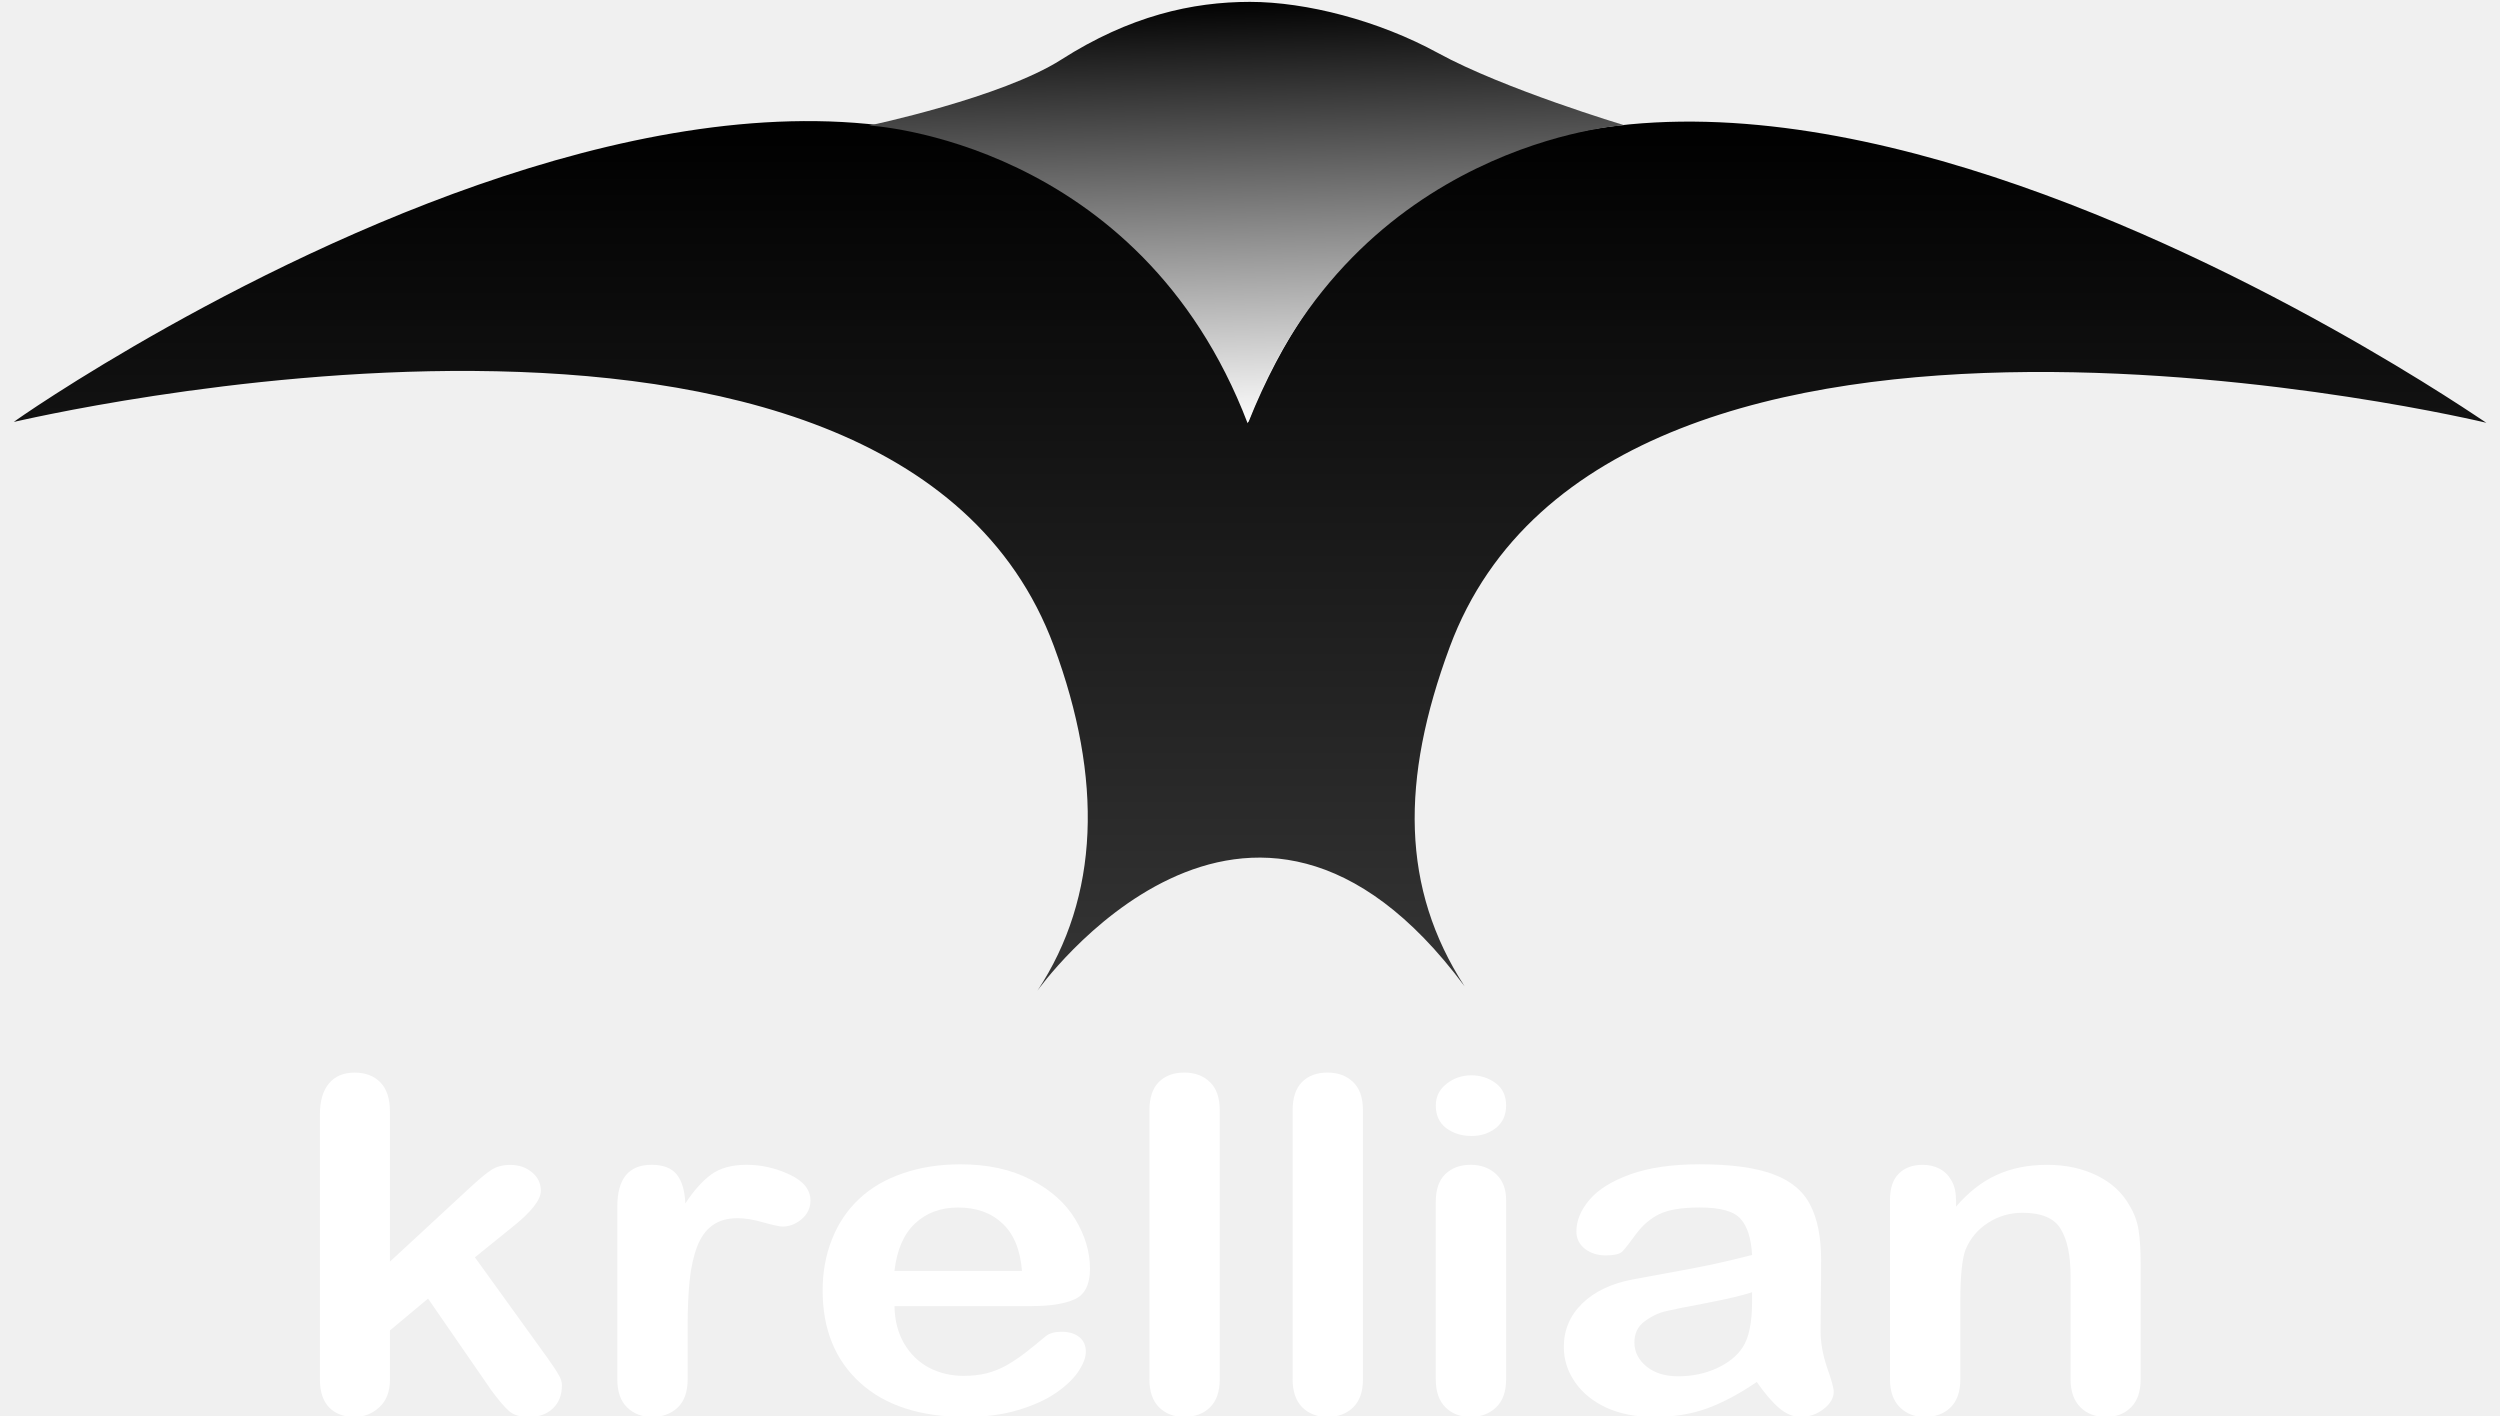
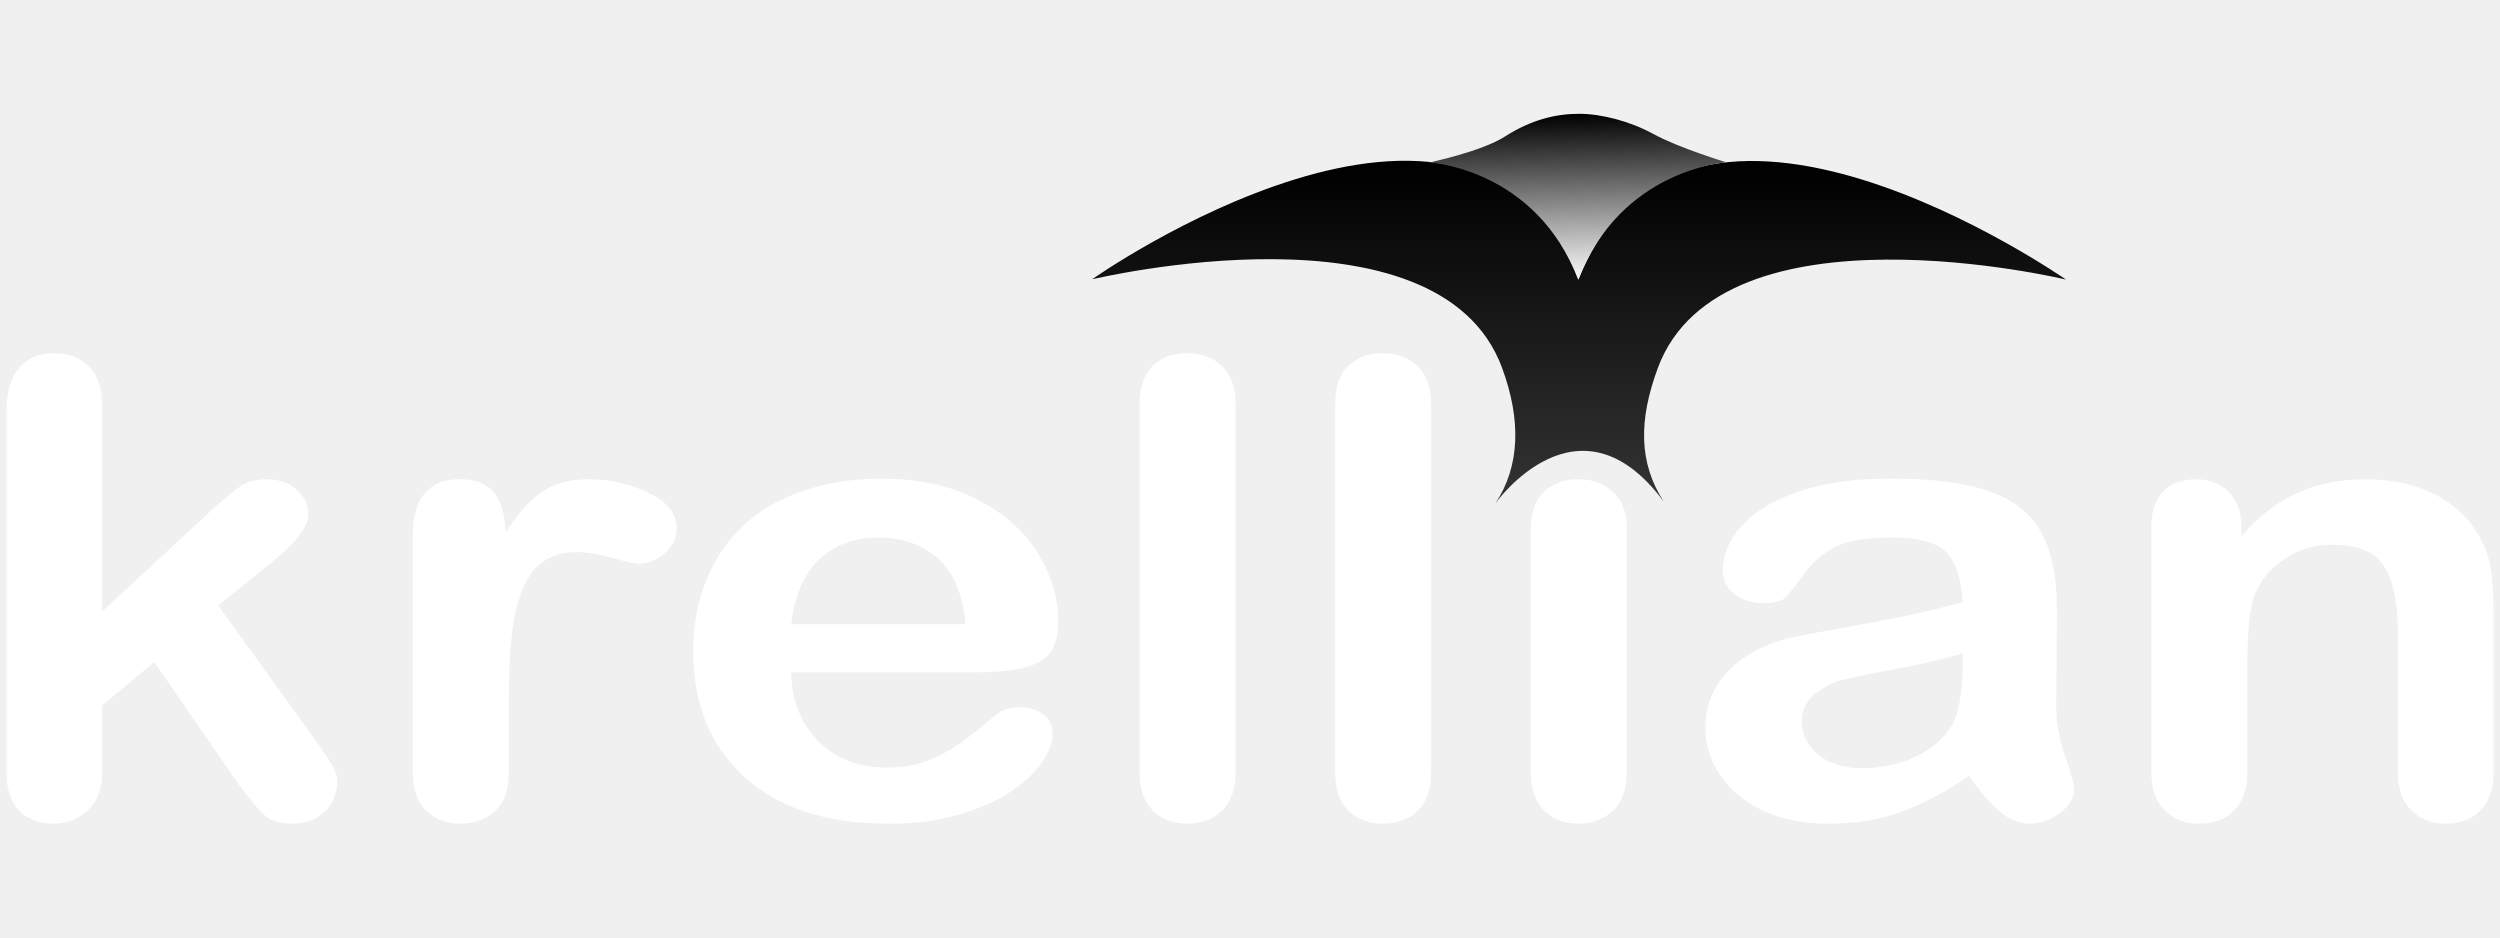
- <svg xmlns="http://www.w3.org/2000/svg" xmlns:xlink="http://www.w3.org/1999/xlink" id="svg14984" version="1.1" viewBox="0 0 70.115 39.688" height="150" width="265">
-   <defs id="defs14978">
-     <linearGradient y2="369.292" x2="351.927" y1="277.678" x1="351.927" gradientTransform="matrix(1.008177,0,0,1.180387,4690.406,4662.263)" gradientUnits="userSpaceOnUse" id="linearGradient14937" xlink:href="#linearGradient7063" />
+ <svg xmlns="http://www.w3.org/2000/svg" xmlns:xlink="http://www.w3.org/1999/xlink" width="200" height="75" viewBox="0 0 52.917 19.844" version="1.1" id="svg7549">
+   <defs id="defs7543">
+     <linearGradient xlink:href="#linearGradient7063" id="linearGradient7119" gradientUnits="userSpaceOnUse" gradientTransform="matrix(0.07943848,0,0,0.07915575,-787.9782,-20.98584)" x1="10340.06" y1="279.313" x2="10340.06" y2="370.927" />
    <linearGradient id="linearGradient7063">
      <stop id="stop7059" offset="0" style="stop-color:black;stop-opacity:1;" />
      <stop id="stop7061" offset="1" style="stop-color:#353535;stop-opacity:1" />
    </linearGradient>
-     <linearGradient y2="71212.055" x2="-1191.676" y1="71159.055" x1="-1193.063" gradientTransform="translate(6236.468,-66183.655)" gradientUnits="userSpaceOnUse" id="linearGradient14939" xlink:href="#linearGradient5539" />
+     <linearGradient xlink:href="#linearGradient5539" id="linearGradient7121" gradientUnits="userSpaceOnUse" gradientTransform="matrix(0.07879414,0,0,0.06705918,-666.1575,-4771.855)" x1="8878.276" y1="71158.859" x2="8879.663" y2="71211.859" />
    <linearGradient id="linearGradient5539">
      <stop id="stop5547" offset="0" style="stop-color:black;stop-opacity:1;" />
      <stop style="stop-color:white;stop-opacity:1;" offset="1" id="stop5543" />
    </linearGradient>
  </defs>
-   <g transform="translate(0,-257.3125)" id="layer1">
-     <g id="text4942-2" style="font-style:normal;font-weight:normal;font-size:1.775px;line-height:0%;font-family:'Bitstream Vera Sans';fill:#ffffff;fill-opacity:1;stroke:none;stroke-width:0.148" transform="scale(1.064771,0.9391689)" aria-label="krellian">
-       <path id="path15577" style="fill:#ffffff;fill-opacity:1;stroke-width:0.148" d="m 12.91,315.445 -1.635,-2.686 -1.004,0.95 v 1.472 q 0,0.536 -0.285,0.828 -0.278,0.285 -0.644,0.285 -0.427,0 -0.672,-0.285 -0.244,-0.285 -0.244,-0.841 v -7.896 q 0,-0.617 0.237,-0.936 0.237,-0.326 0.678,-0.326 0.427,0 0.678,0.292 0.251,0.292 0.251,0.862 v 4.491 l 2.083,-2.184 q 0.387,-0.407 0.59,-0.556 0.204,-0.149 0.495,-0.149 0.346,0 0.577,0.224 0.231,0.217 0.231,0.549 0,0.407 -0.753,1.085 l -0.984,0.902 1.899,2.985 q 0.21,0.332 0.298,0.509 0.095,0.17 0.095,0.326 0,0.441 -0.244,0.699 -0.237,0.251 -0.631,0.251 -0.339,0 -0.522,-0.183 -0.183,-0.183 -0.495,-0.665 z" />
-       <path id="path15579" style="fill:#ffffff;fill-opacity:1;stroke-width:0.148" d="m 18.113,313.62 v 1.547 q 0,0.563 -0.265,0.848 -0.265,0.278 -0.672,0.278 -0.4,0 -0.658,-0.285 -0.258,-0.285 -0.258,-0.841 v -5.156 q 0,-1.248 0.902,-1.248 0.461,0 0.665,0.292 0.204,0.292 0.224,0.862 0.332,-0.57 0.678,-0.862 0.353,-0.292 0.936,-0.292 0.583,0 1.133,0.292 0.549,0.292 0.549,0.773 0,0.339 -0.237,0.563 -0.231,0.217 -0.502,0.217 -0.102,0 -0.495,-0.122 -0.387,-0.129 -0.685,-0.129 -0.407,0 -0.665,0.217 -0.258,0.21 -0.4,0.631 -0.142,0.421 -0.197,1.004 -0.054,0.577 -0.054,1.411 z" />
-       <path id="path15581" style="fill:#ffffff;fill-opacity:1;stroke-width:0.148" d="m 27.183,312.983 h -3.622 q 0.007,0.631 0.251,1.113 0.251,0.482 0.658,0.726 0.414,0.244 0.909,0.244 0.332,0 0.604,-0.075 0.278,-0.081 0.536,-0.244 0.258,-0.17 0.475,-0.36 0.217,-0.19 0.563,-0.516 0.142,-0.122 0.407,-0.122 0.285,0 0.461,0.156 0.176,0.156 0.176,0.441 0,0.251 -0.197,0.59 -0.197,0.332 -0.597,0.644 -0.393,0.305 -0.997,0.509 -0.597,0.204 -1.377,0.204 -1.784,0 -2.775,-1.018 -0.99,-1.018 -0.99,-2.761 0,-0.821 0.244,-1.52 0.244,-0.706 0.712,-1.207 0.468,-0.502 1.153,-0.767 0.685,-0.271 1.52,-0.271 1.085,0 1.859,0.461 0.78,0.455 1.167,1.18 0.387,0.726 0.387,1.479 0,0.699 -0.4,0.909 -0.4,0.204 -1.126,0.204 z m -3.622,-1.051 h 3.358 q -0.068,-0.95 -0.516,-1.418 -0.441,-0.475 -1.167,-0.475 -0.692,0 -1.14,0.482 -0.441,0.475 -0.536,1.411 z" />
-       <path id="path15583" style="font-style:normal;font-variant:normal;font-weight:bold;font-stretch:normal;font-size:13.893px;line-height:1.25;font-family:'Arial Rounded MT Bold';-inkscape-font-specification:'Arial Rounded MT Bold, Bold';fill:#ffffff;fill-opacity:1;stroke-width:0.148" d="m 30.276,315.167 v -8.032 q 0,-0.556 0.244,-0.841 0.251,-0.285 0.672,-0.285 0.421,0 0.678,0.285 0.258,0.278 0.258,0.841 v 8.032 q 0,0.563 -0.265,0.848 -0.258,0.278 -0.672,0.278 -0.407,0 -0.665,-0.292 -0.251,-0.292 -0.251,-0.834 z" />
-       <path id="path15585" style="font-style:normal;font-variant:normal;font-weight:bold;font-stretch:normal;font-size:13.893px;line-height:1.25;font-family:'Arial Rounded MT Bold';-inkscape-font-specification:'Arial Rounded MT Bold, Bold';fill:#ffffff;fill-opacity:1;stroke-width:0.148" d="m 34.048,315.167 v -8.032 q 0,-0.556 0.244,-0.841 0.251,-0.285 0.672,-0.285 0.421,0 0.678,0.285 0.258,0.278 0.258,0.841 v 8.032 q 0,0.563 -0.265,0.848 -0.258,0.278 -0.672,0.278 -0.407,0 -0.665,-0.292 -0.251,-0.292 -0.251,-0.834 z" />
-       <path id="path15587" style="fill:#ffffff;fill-opacity:1;stroke-width:0.148" d="m 39.671,309.815 v 5.352 q 0,0.556 -0.265,0.841 -0.265,0.285 -0.672,0.285 -0.407,0 -0.665,-0.292 -0.251,-0.292 -0.251,-0.834 v -5.298 q 0,-0.549 0.251,-0.828 0.258,-0.278 0.665,-0.278 0.407,0 0.672,0.278 0.265,0.278 0.265,0.773 z m -0.916,-1.913 q -0.387,0 -0.665,-0.237 -0.271,-0.237 -0.271,-0.672 0,-0.393 0.278,-0.644 0.285,-0.258 0.658,-0.258 0.36,0 0.638,0.231 0.278,0.231 0.278,0.672 0,0.427 -0.271,0.672 -0.271,0.237 -0.644,0.237 z" />
-       <path id="path15589" style="fill:#ffffff;fill-opacity:1;stroke-width:0.148" d="m 46.272,315.249 q -0.672,0.522 -1.302,0.787 -0.624,0.258 -1.404,0.258 -0.712,0 -1.255,-0.278 -0.536,-0.285 -0.828,-0.767 -0.292,-0.482 -0.292,-1.045 0,-0.76 0.482,-1.296 0.482,-0.536 1.323,-0.719 0.176,-0.041 0.875,-0.183 0.699,-0.142 1.194,-0.258 0.502,-0.122 1.085,-0.292 -0.034,-0.733 -0.298,-1.072 -0.258,-0.346 -1.079,-0.346 -0.705,0 -1.065,0.197 -0.353,0.197 -0.611,0.59 -0.251,0.393 -0.36,0.522 -0.102,0.122 -0.448,0.122 -0.312,0 -0.543,-0.197 -0.224,-0.204 -0.224,-0.516 0,-0.488 0.346,-0.95 0.346,-0.461 1.079,-0.76 0.733,-0.298 1.825,-0.298 1.221,0 1.92,0.292 0.699,0.285 0.984,0.909 0.292,0.624 0.292,1.655 0,0.651 -0.007,1.106 0,0.455 -0.007,1.011 0,0.522 0.17,1.092 0.176,0.563 0.176,0.726 0,0.285 -0.271,0.522 -0.265,0.231 -0.604,0.231 -0.285,0 -0.563,-0.265 -0.278,-0.271 -0.59,-0.78 z m -0.122,-2.68 q -0.407,0.149 -1.187,0.319 -0.773,0.163 -1.072,0.244 -0.298,0.075 -0.57,0.305 -0.271,0.224 -0.271,0.631 0,0.421 0.319,0.719 0.319,0.292 0.834,0.292 0.549,0 1.011,-0.237 0.468,-0.244 0.685,-0.624 0.251,-0.421 0.251,-1.384 z" />
-       <path id="path15591" style="fill:#ffffff;fill-opacity:1;stroke-width:0.148" d="m 51.522,309.788 v 0.224 q 0.488,-0.644 1.065,-0.943 0.583,-0.305 1.336,-0.305 0.733,0 1.309,0.319 0.577,0.319 0.862,0.902 0.183,0.339 0.237,0.733 0.054,0.393 0.054,1.004 v 3.446 q 0,0.556 -0.258,0.841 -0.251,0.285 -0.658,0.285 -0.414,0 -0.672,-0.292 -0.258,-0.292 -0.258,-0.834 v -3.087 q 0,-0.916 -0.258,-1.397 -0.251,-0.488 -1.011,-0.488 -0.495,0 -0.902,0.298 -0.407,0.292 -0.597,0.807 -0.136,0.414 -0.136,1.547 v 2.32 q 0,0.563 -0.265,0.848 -0.258,0.278 -0.672,0.278 -0.4,0 -0.658,-0.292 -0.258,-0.292 -0.258,-0.834 v -5.352 q 0,-0.529 0.231,-0.787 0.231,-0.265 0.631,-0.265 0.244,0 0.441,0.115 0.197,0.115 0.312,0.346 0.122,0.231 0.122,0.563 z" />
+   <g transform="translate(0,2.408823)" id="g10059">
+     <g aria-label="krellian" transform="matrix(1.064771,0,0,0.9391689,0,-277.1562)" style="font-style:normal;font-weight:normal;font-size:3.478px;line-height:0%;font-family:'Bitstream Vera Sans';fill:#ffffff;fill-opacity:1;stroke:none;stroke-width:0.152" id="text6914">
+       <path d="m 4.751,310.233 -1.685,-2.769 -1.035,0.979 v 1.517 q 0,0.552 -0.294,0.853 -0.287,0.294 -0.664,0.294 -0.441,0 -0.692,-0.294 -0.252,-0.294 -0.252,-0.867 v -8.14 q 0,-0.636 0.245,-0.965 0.245,-0.336 0.699,-0.336 0.441,0 0.699,0.301 0.259,0.301 0.259,0.888 v 4.629 l 2.147,-2.252 q 0.399,-0.42 0.608,-0.573 0.21,-0.154 0.51,-0.154 0.357,0 0.594,0.231 0.238,0.224 0.238,0.566 0,0.42 -0.776,1.119 l -1.014,0.93 1.958,3.077 q 0.217,0.343 0.308,0.524 0.098,0.175 0.098,0.336 0,0.455 -0.252,0.72 -0.245,0.259 -0.65,0.259 -0.35,0 -0.538,-0.189 -0.189,-0.189 -0.51,-0.685 z" style="fill:#ffffff;fill-opacity:1;stroke-width:0.152" id="path8142" />
+       <path d="m 10.115,308.352 v 1.594 q 0,0.58 -0.273,0.874 -0.273,0.287 -0.692,0.287 -0.413,0 -0.678,-0.294 -0.266,-0.294 -0.266,-0.867 v -5.315 q 0,-1.287 0.93,-1.287 0.476,0 0.685,0.301 0.21,0.301 0.231,0.888 0.343,-0.587 0.699,-0.888 0.364,-0.301 0.965,-0.301 0.601,0 1.168,0.301 0.566,0.301 0.566,0.797 0,0.35 -0.245,0.58 -0.238,0.224 -0.517,0.224 -0.105,0 -0.51,-0.126 -0.399,-0.133 -0.706,-0.133 -0.42,0 -0.685,0.224 -0.266,0.217 -0.413,0.65 -0.147,0.434 -0.203,1.035 -0.056,0.594 -0.056,1.455 z" style="fill:#ffffff;fill-opacity:1;stroke-width:0.152" id="path8144" />
+       <path d="m 19.464,307.695 h -3.734 q 0.007,0.65 0.259,1.147 0.259,0.496 0.678,0.748 0.427,0.252 0.937,0.252 0.343,0 0.622,-0.077 0.287,-0.084 0.552,-0.252 0.266,-0.175 0.49,-0.371 0.224,-0.196 0.58,-0.531 0.147,-0.126 0.42,-0.126 0.294,0 0.476,0.161 0.182,0.161 0.182,0.455 0,0.259 -0.203,0.608 -0.203,0.343 -0.615,0.664 -0.406,0.315 -1.028,0.524 -0.615,0.21 -1.42,0.21 -1.839,0 -2.86,-1.049 -1.021,-1.049 -1.021,-2.846 0,-0.846 0.252,-1.566 0.252,-0.727 0.734,-1.245 0.483,-0.517 1.189,-0.79 0.706,-0.28 1.566,-0.28 1.119,0 1.916,0.476 0.804,0.469 1.203,1.217 0.399,0.748 0.399,1.524 0,0.72 -0.413,0.937 -0.413,0.21 -1.161,0.21 z m -3.734,-1.084 h 3.462 q -0.07,-0.979 -0.531,-1.462 -0.455,-0.49 -1.203,-0.49 -0.713,0 -1.175,0.496 -0.455,0.49 -0.552,1.455 z" style="fill:#ffffff;fill-opacity:1;stroke-width:0.152" id="path8146" />
+       <path d="m 22.653,309.946 v -8.28 q 0,-0.573 0.252,-0.867 0.259,-0.294 0.692,-0.294 0.434,0 0.699,0.294 0.266,0.287 0.266,0.867 v 8.28 q 0,0.58 -0.273,0.874 -0.266,0.287 -0.692,0.287 -0.42,0 -0.685,-0.301 -0.259,-0.301 -0.259,-0.86 z" style="font-style:normal;font-variant:normal;font-weight:bold;font-stretch:normal;font-size:14.322px;line-height:1.25;font-family:'Arial Rounded MT Bold';-inkscape-font-specification:'Arial Rounded MT Bold, Bold';fill:#ffffff;fill-opacity:1;stroke-width:0.152" id="path8148" />
+       <path d="m 26.541,309.946 v -8.28 q 0,-0.573 0.252,-0.867 0.259,-0.294 0.692,-0.294 0.434,0 0.699,0.294 0.266,0.287 0.266,0.867 v 8.28 q 0,0.58 -0.273,0.874 -0.266,0.287 -0.692,0.287 -0.42,0 -0.685,-0.301 -0.259,-0.301 -0.259,-0.86 z" style="font-style:normal;font-variant:normal;font-weight:bold;font-stretch:normal;font-size:14.322px;line-height:1.25;font-family:'Arial Rounded MT Bold';-inkscape-font-specification:'Arial Rounded MT Bold, Bold';fill:#ffffff;fill-opacity:1;stroke-width:0.152" id="path8150" />
+       <path d="m 32.338,304.429 v 5.517 q 0,0.573 -0.273,0.867 -0.273,0.294 -0.692,0.294 -0.42,0 -0.685,-0.301 -0.259,-0.301 -0.259,-0.86 v -5.462 q 0,-0.566 0.259,-0.853 0.266,-0.287 0.685,-0.287 0.42,0 0.692,0.287 0.273,0.287 0.273,0.797 z M 31.394,302.457 q -0.399,0 -0.685,-0.245 -0.28,-0.245 -0.28,-0.692 0,-0.406 0.287,-0.664 0.294,-0.266 0.678,-0.266 0.371,0 0.657,0.238 0.287,0.238 0.287,0.692 0,0.441 -0.28,0.692 -0.28,0.245 -0.664,0.245 z" style="fill:#ffffff;fill-opacity:1;stroke-width:0.152" id="path8152" />
+       <path d="m 39.142,310.03 q -0.692,0.538 -1.343,0.811 -0.643,0.266 -1.448,0.266 -0.734,0 -1.294,-0.287 -0.552,-0.294 -0.853,-0.79 -0.301,-0.496 -0.301,-1.077 0,-0.783 0.497,-1.336 0.497,-0.552 1.364,-0.741 0.182,-0.042 0.902,-0.189 0.72,-0.147 1.231,-0.266 0.517,-0.126 1.119,-0.301 -0.035,-0.755 -0.308,-1.105 -0.266,-0.357 -1.112,-0.357 -0.727,0 -1.098,0.203 -0.364,0.203 -0.629,0.608 -0.259,0.406 -0.371,0.538 -0.105,0.126 -0.462,0.126 -0.322,0 -0.559,-0.203 -0.231,-0.21 -0.231,-0.531 0,-0.503 0.357,-0.979 0.357,-0.476 1.112,-0.783 0.755,-0.308 1.881,-0.308 1.259,0 1.979,0.301 0.72,0.294 1.014,0.937 0.301,0.643 0.301,1.706 0,0.671 -0.007,1.14 0,0.469 -0.007,1.042 0,0.538 0.175,1.126 0.182,0.58 0.182,0.748 0,0.294 -0.28,0.538 -0.273,0.238 -0.622,0.238 -0.294,0 -0.58,-0.273 -0.287,-0.28 -0.608,-0.804 z m -0.126,-2.762 q -0.42,0.154 -1.224,0.329 -0.797,0.168 -1.105,0.252 -0.308,0.077 -0.587,0.315 -0.28,0.231 -0.28,0.65 0,0.434 0.329,0.741 0.329,0.301 0.86,0.301 0.566,0 1.042,-0.245 0.483,-0.252 0.706,-0.643 0.259,-0.434 0.259,-1.427 z" style="fill:#ffffff;fill-opacity:1;stroke-width:0.152" id="path8154" />
+       <path d="m 44.555,304.401 v 0.231 q 0.503,-0.664 1.098,-0.972 0.601,-0.315 1.378,-0.315 0.755,0 1.35,0.329 0.594,0.329 0.888,0.93 0.189,0.35 0.245,0.755 0.056,0.406 0.056,1.035 v 3.552 q 0,0.573 -0.266,0.867 -0.259,0.294 -0.678,0.294 -0.427,0 -0.692,-0.301 -0.266,-0.301 -0.266,-0.86 v -3.182 q 0,-0.944 -0.266,-1.441 -0.259,-0.503 -1.042,-0.503 -0.51,0 -0.93,0.308 -0.42,0.301 -0.615,0.832 -0.14,0.427 -0.14,1.594 v 2.392 q 0,0.58 -0.273,0.874 -0.266,0.287 -0.692,0.287 -0.413,0 -0.678,-0.301 -0.266,-0.301 -0.266,-0.86 v -5.517 q 0,-0.545 0.238,-0.811 0.238,-0.273 0.65,-0.273 0.252,0 0.455,0.119 0.203,0.119 0.322,0.357 0.126,0.238 0.126,0.58 z" style="fill:#ffffff;fill-opacity:1;stroke-width:0.152" id="path8156" />
    </g>
-     <g transform="matrix(0.1479344,0,0,0.1479344,-714.3732,-446.2697)" id="g4956-2">
-       <g transform="matrix(1.791703,0,0,1.524861,-3973.538,-2830.103)" id="g4954-2" style="stroke-width:0.818">
-         <path id="path4950-8" style="fill:url(#linearGradient14937);fill-opacity:1;fill-rule:evenodd;stroke:none;stroke-width:0.818" d="m 5022.695,5098.168 c 0,0 22.267,-36.901 45.216,-0.56 -6.718,-12.179 -6.79,-25.65 -1.583,-42.163 17.048,-54.069 109.873,-27.878 109.695,-27.903 -0.178,-0.02 -102.422,-84.202 -130.989,-0.07 -28.567,-84.221 -130.811,-0.04 -130.633,-0.04 0.178,0 93.003,-26.19 110.051,27.879 5.207,16.513 4.846,31.15 -1.756,42.859 z" />
-         <path id="path4952-9" d="m 5045.195,4975.208 c -6.096,0 -12.72,1.741 -19.967,7.182 -6.307,4.735 -20.322,8.193 -20.322,8.193 0,0 28.562,1.752 40.045,37.016 11.41,-35.044 39.842,-37.058 39.842,-37.058 0,0 -12.719,-4.484 -19.699,-8.975 -6.269,-4.033 -13.931,-6.356 -19.898,-6.358 z" style="fill:url(#linearGradient14939);fill-opacity:1;fill-rule:evenodd;stroke:none;stroke-width:0.818" />
-       </g>
-     </g>
+     <path id="path6920" style="fill:url(#linearGradient7119);fill-opacity:1;fill-rule:evenodd;stroke:none;stroke-width:0.059" d="m 31.653,8.246 c 0,0 1.754,-2.475 3.563,-0.038 -0.529,-0.817 -0.535,-1.72 -0.125,-2.827 1.343,-3.626 8.657,-1.869 8.643,-1.871 -0.014,0 -8.07,-5.647 -10.321,-0.005 -2.251,-5.648 -10.307,-0.003 -10.293,-0.003 0.014,0 7.328,-1.756 8.672,1.87 0.41,1.107 0.382,2.089 -0.139,2.874 z" />
+     <path id="path6923" d="m 33.426,-1e-5 c -0.481,0 -1.002,0.117 -1.573,0.482 -0.497,0.318 -1.601,0.549 -1.601,0.549 0,0 2.251,0.117 3.155,2.482 0.899,-2.35 3.139,-2.485 3.139,-2.485 0,0 -1.002,-0.301 -1.552,-0.602 C 34.5,0.156 33.896,1.3e-4 33.426,-1e-5 Z" style="fill:url(#linearGradient7121);fill-opacity:1;fill-rule:evenodd;stroke:none;stroke-width:0.059" />
  </g>
</svg>
